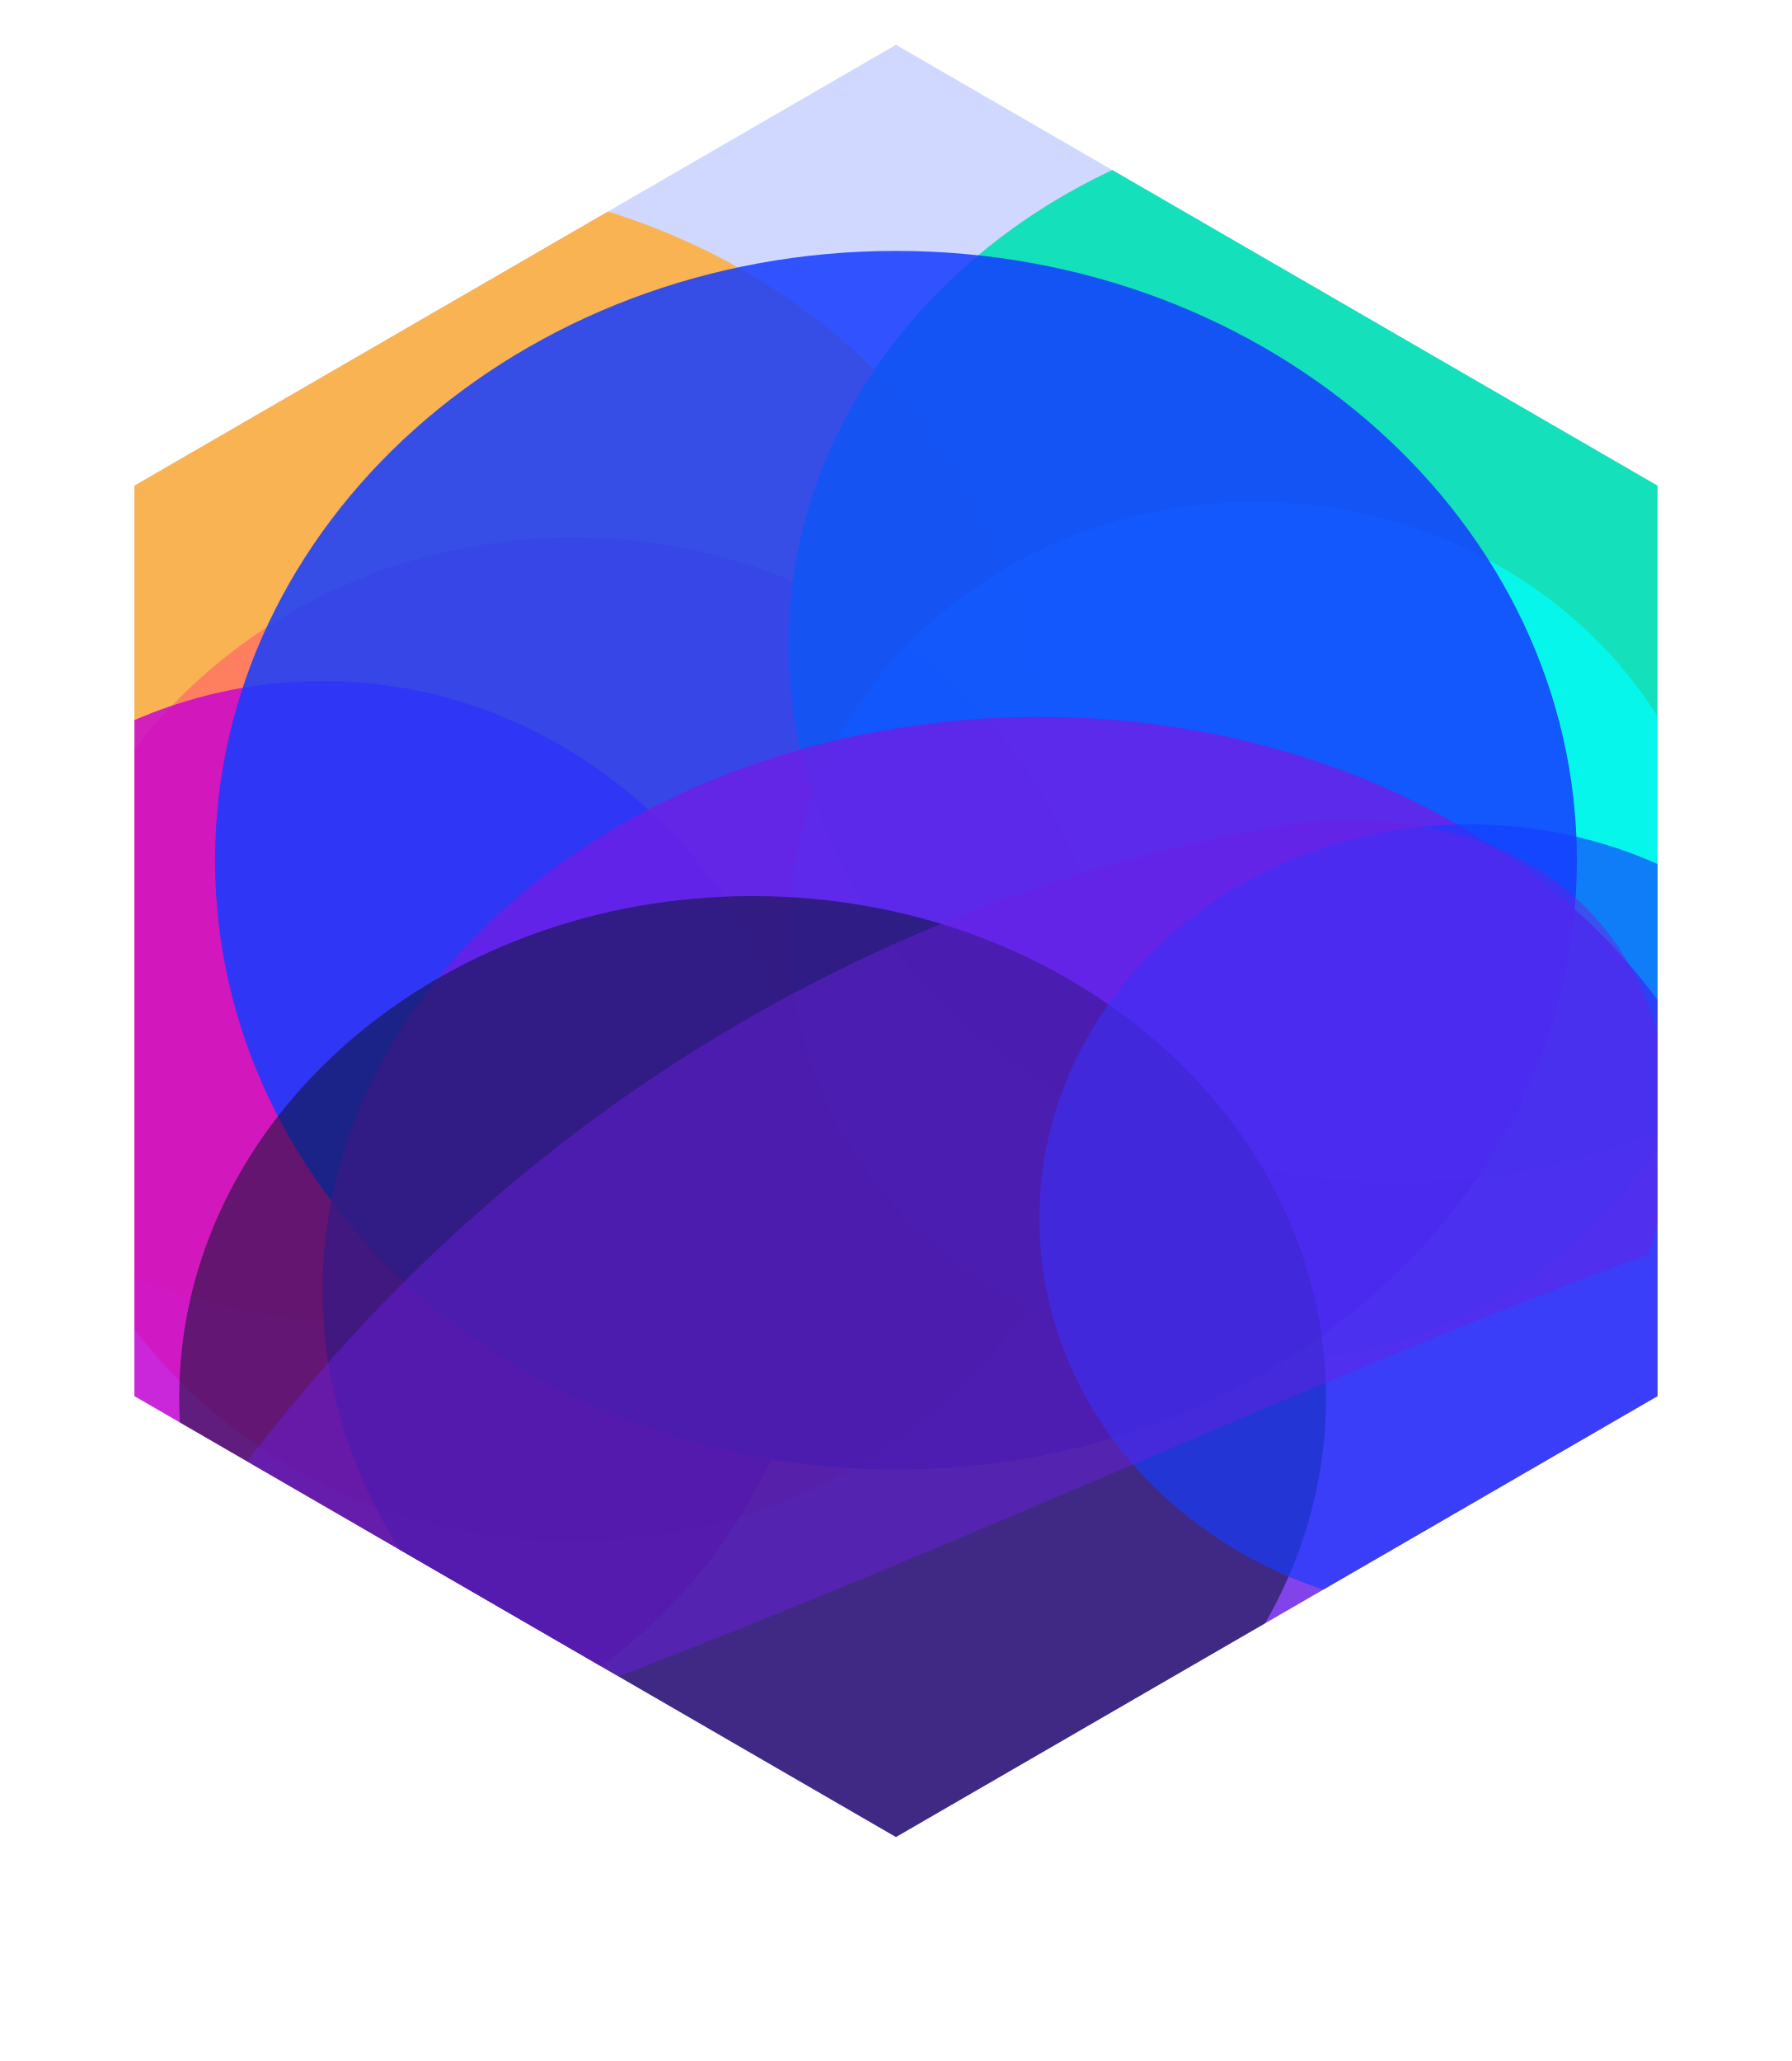
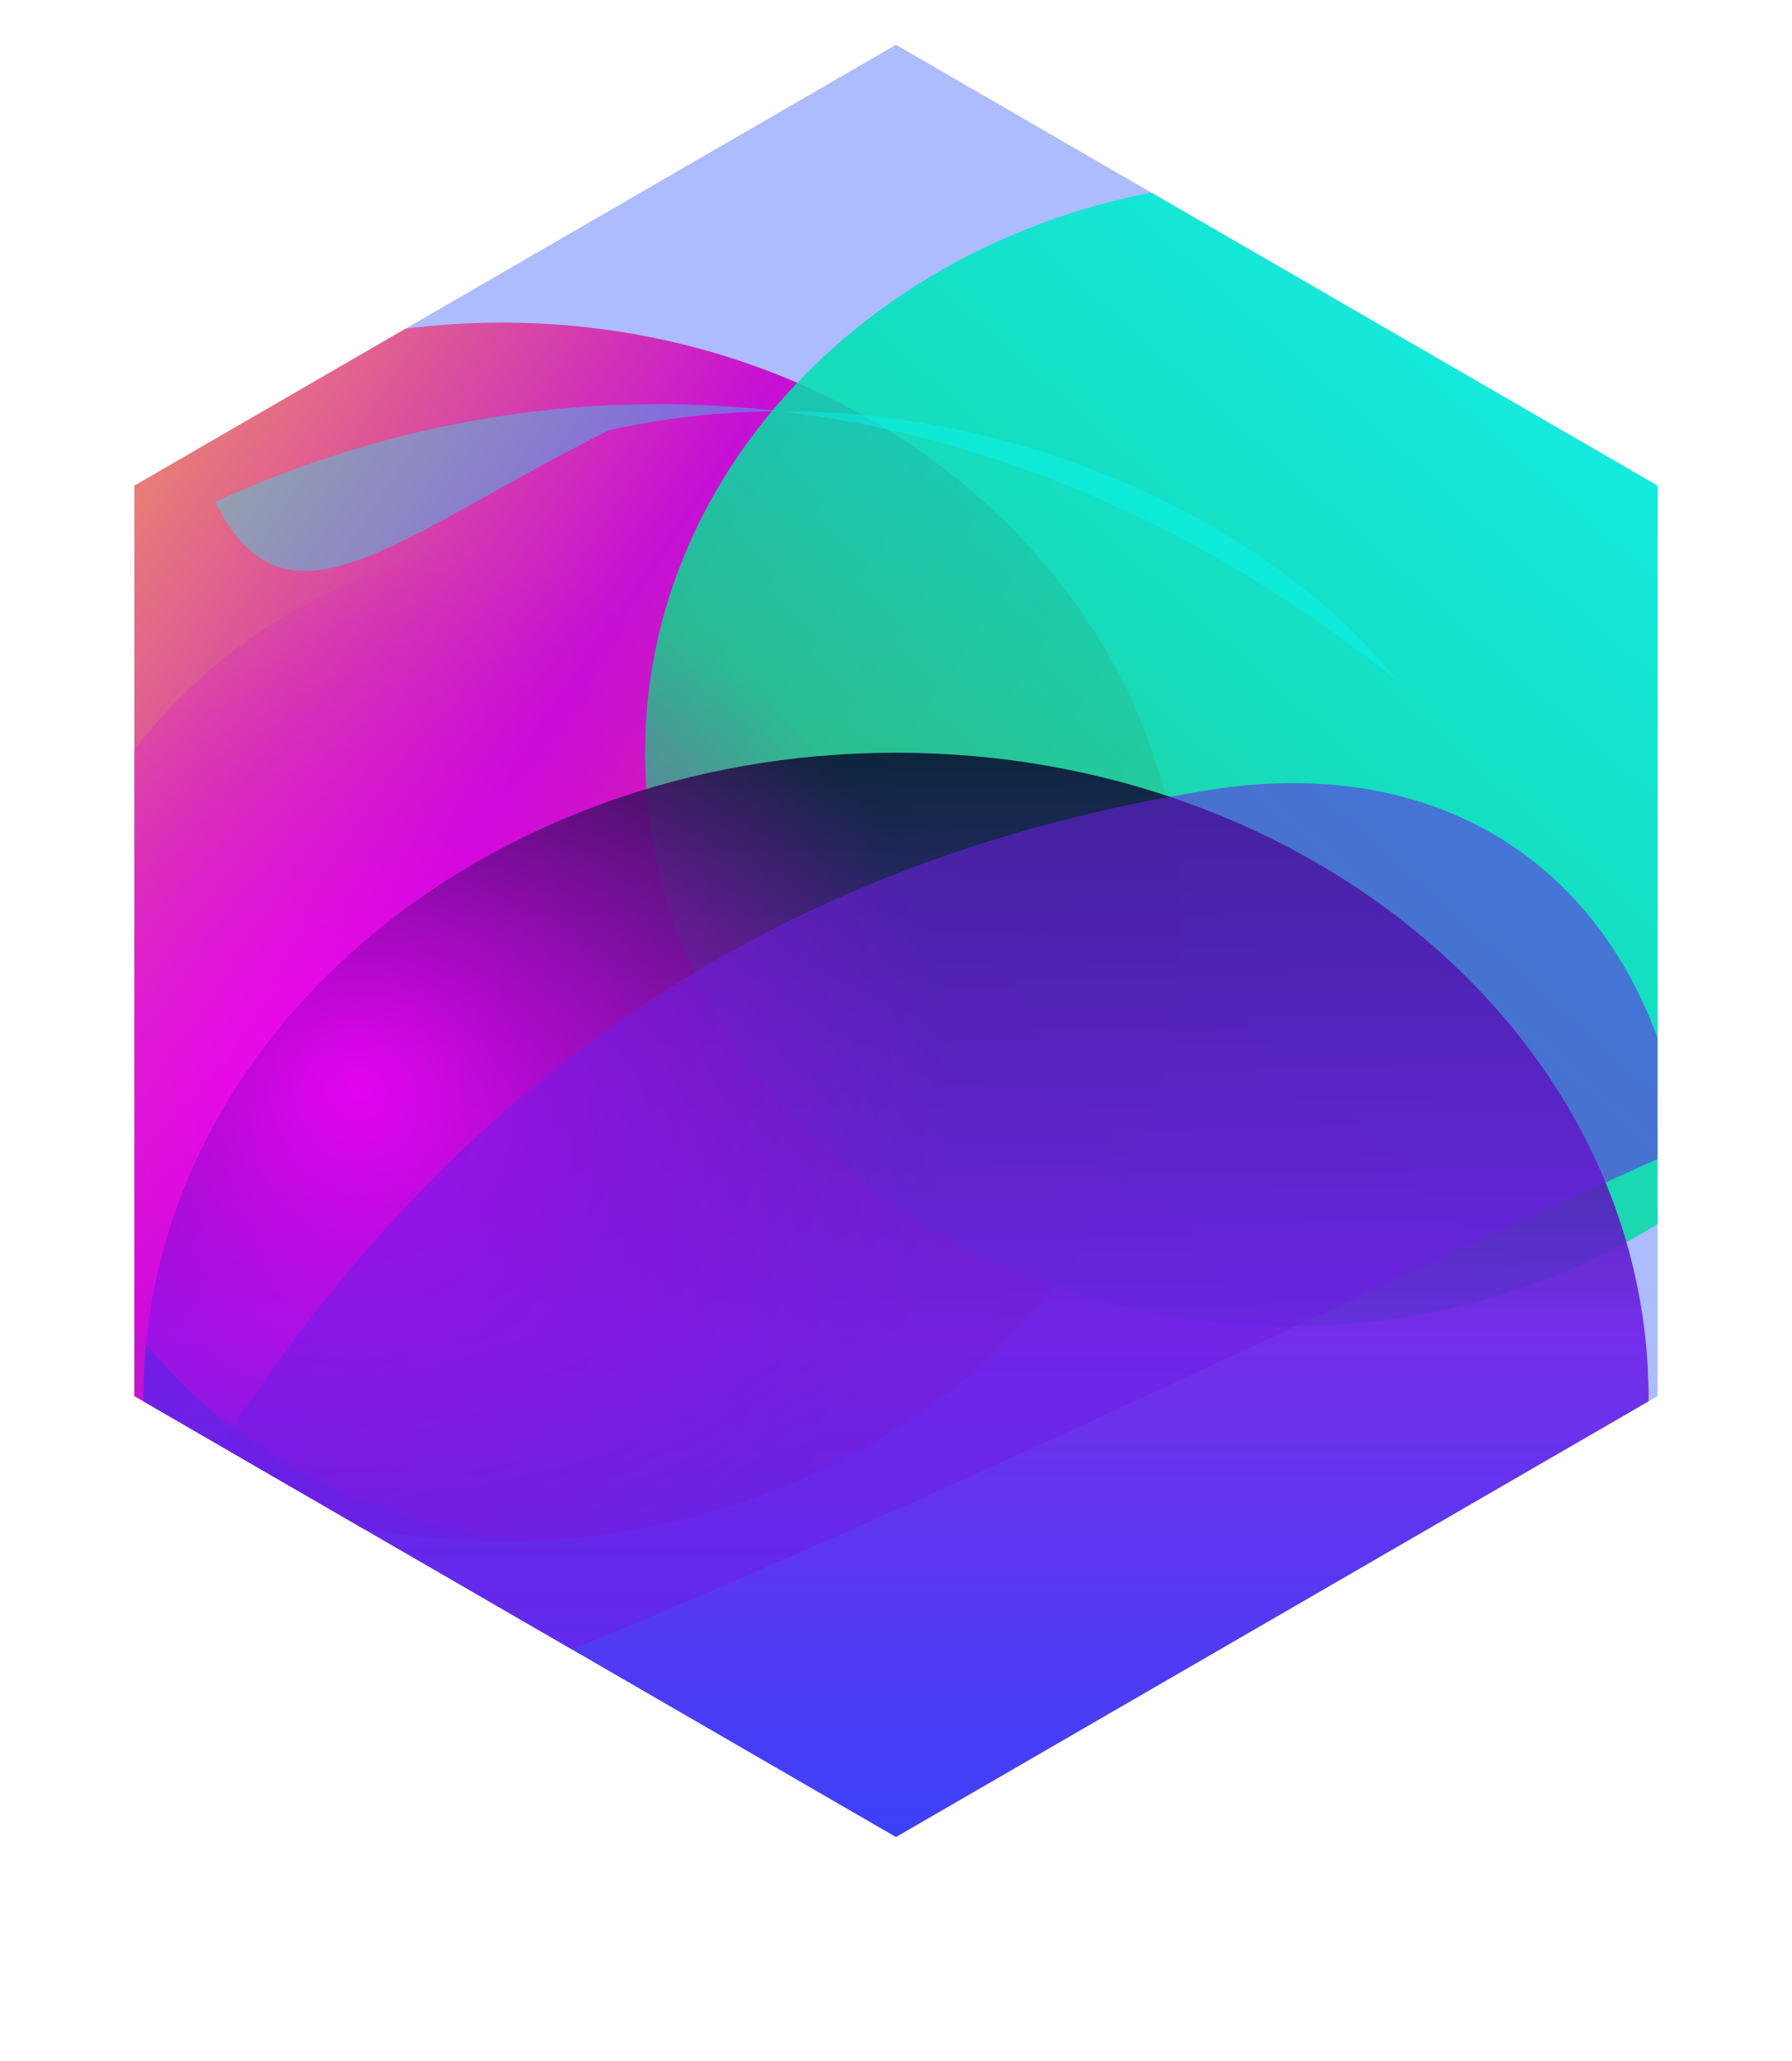
<svg xmlns="http://www.w3.org/2000/svg" width="100" height="115" viewBox="0 0 100 115" fill="none" role="img" aria-label="BTECH">
  <defs>
-     <clipPath id="btechHexIcon">
+     <clipPath id="btechHexSymbol">
      <path d="M50 2.5 92.5 27.1V77.9L50 102.5 7.5 77.9V27.1L50 2.5Z" />
    </clipPath>
+     <linearGradient id="gWarm" x1="0%" y1="20%" x2="100%" y2="80%">
+       <stop offset="0%" stop-color="#FFAF3C" />
+       <stop offset="45%" stop-color="#C800D2" />
+       <stop offset="100%" stop-color="#FA7300" />
+     </linearGradient>
+     <linearGradient id="gCool" x1="100%" y1="0%" x2="0%" y2="100%">
+       <stop offset="0%" stop-color="#00FFFF" />
+       <stop offset="50%" stop-color="#00E1B4" />
+       <stop offset="100%" stop-color="#37B44B" />
+     </linearGradient>
+     <linearGradient id="gDeep" x1="50%" y1="100%" x2="50%" y2="0%">
+       <stop offset="0%" stop-color="#143CFF" />
+       <stop offset="55%" stop-color="#6E1EE6" />
+       <stop offset="100%" stop-color="#0A1432" />
+     </linearGradient>
+     <radialGradient id="gPink" cx="30%" cy="55%" r="55%">
+       <stop offset="0%" stop-color="#FF00FF" stop-opacity="0.85" />
+       <stop offset="100%" stop-color="#C800D2" stop-opacity="0" />
+     </radialGradient>
  </defs>
-   <g clip-path="url(#btechHexIcon)">
-     <rect width="100" height="115" fill="#143CFF" fill-opacity="0.2" />
-     <ellipse cx="22" cy="42" rx="36" ry="32" fill="#FFAF3C" fill-opacity="0.88" />
-     <ellipse cx="32" cy="58" rx="30" ry="28" fill="#FF6E64" fill-opacity="0.75" />
-     <ellipse cx="18" cy="68" rx="28" ry="30" fill="#C800D2" fill-opacity="0.82" />
-     <ellipse cx="78" cy="36" rx="34" ry="30" fill="#00E1B4" fill-opacity="0.9" />
-     <ellipse cx="70" cy="52" rx="26" ry="24" fill="#00FFFF" fill-opacity="0.7" />
-     <ellipse cx="50" cy="48" rx="38" ry="34" fill="#143CFF" fill-opacity="0.85" />
-     <ellipse cx="58" cy="72" rx="40" ry="32" fill="#6E1EE6" fill-opacity="0.8" />
-     <ellipse cx="42" cy="78" rx="32" ry="28" fill="#0A1432" fill-opacity="0.55" />
-     <ellipse cx="82" cy="68" rx="24" ry="22" fill="#143CFF" fill-opacity="0.65" />
-     <path d="M8 90C24 64 48 50 72 46C90 44 96 58 92 70C70 78 42 92 16 100C6 92 4 94 8 90Z" fill="#6E1EE6" fill-opacity="0.45" />
+   <g clip-path="url(#btechHexSymbol)">
+     <rect width="100" height="115" fill="#143CFF" fill-opacity="0.35" />
+     <ellipse cx="28" cy="52" rx="38" ry="34" fill="url(#gWarm)" fill-opacity="0.92" />
+     <ellipse cx="72" cy="42" rx="36" ry="32" fill="url(#gCool)" fill-opacity="0.88" />
+     <ellipse cx="50" cy="78" rx="42" ry="36" fill="url(#gDeep)" fill-opacity="0.9" />
+     <ellipse cx="32" cy="58" rx="30" ry="28" fill="url(#gPink)" />
+     <path d="M8 88C22 62 42 48 68 44C82 42 92 50 94 64C76 72 48 86 22 96C14 88 10 92 8 88Z" fill="#6E1EE6" fill-opacity="0.55" />
+     <path d="M12 28C34 18 58 22 78 38C70 28 52 20 34 24C22 30 16 36 12 28Z" fill="#00FFFF" fill-opacity="0.35" />
  </g>
</svg>
